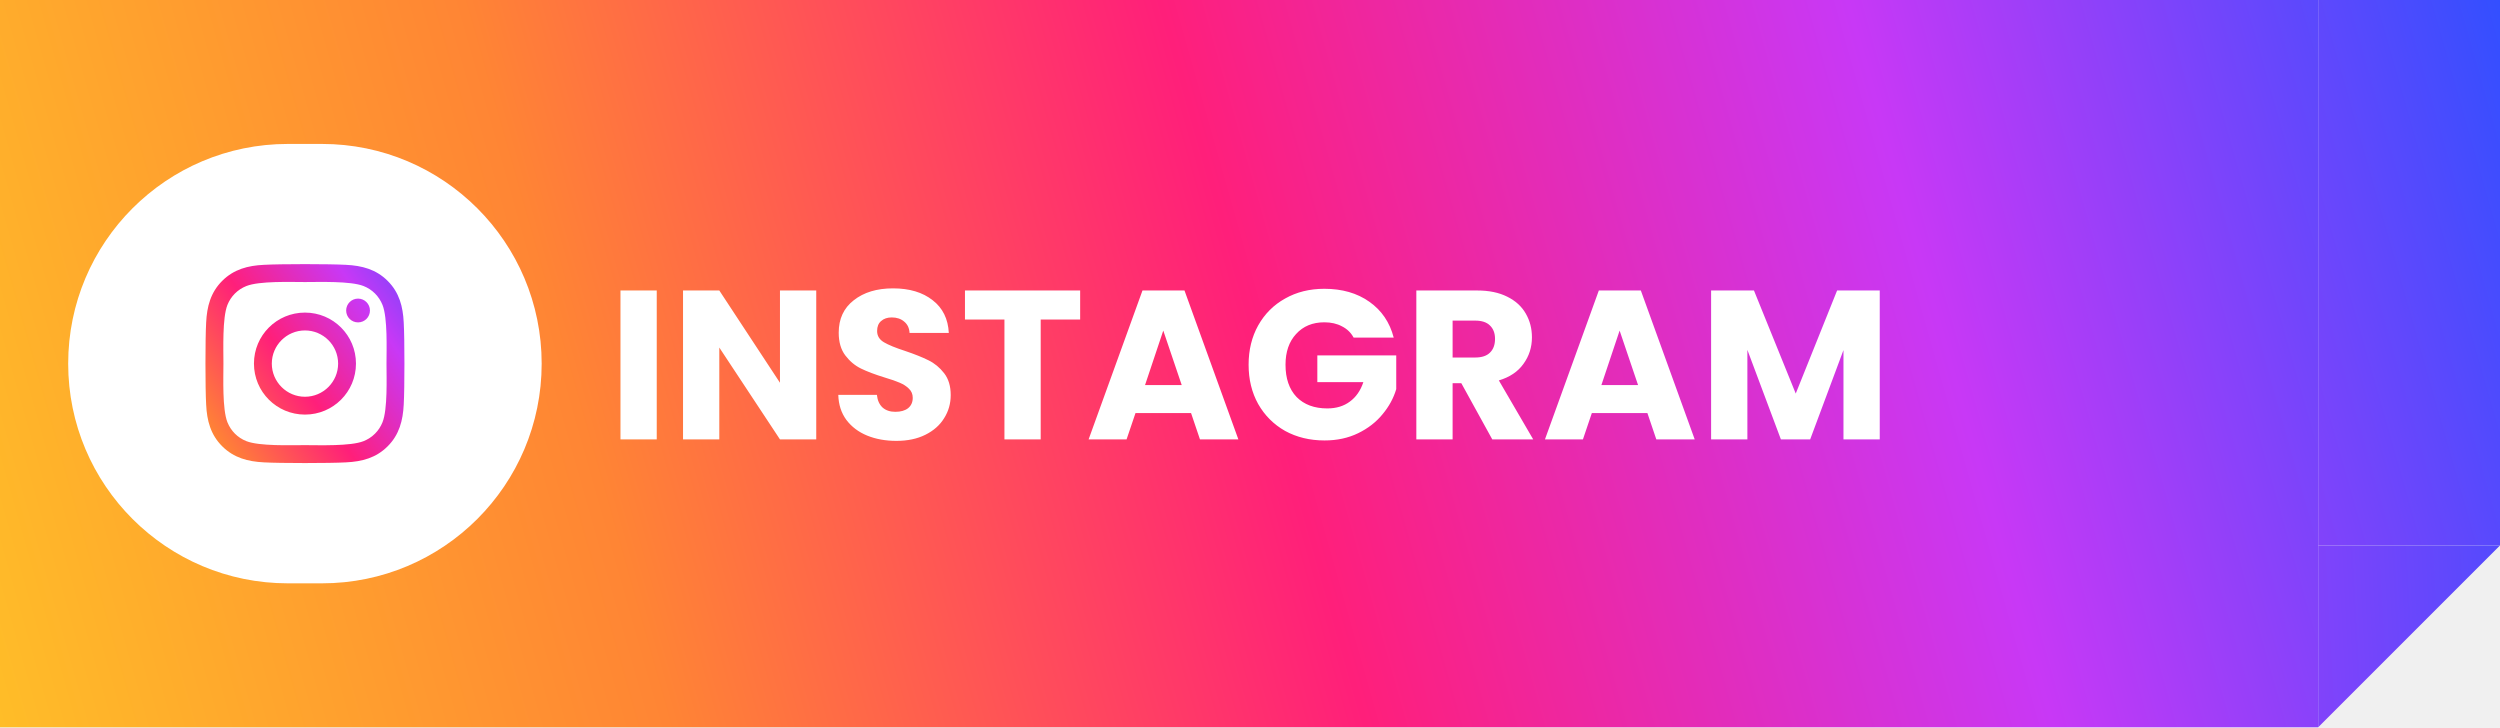
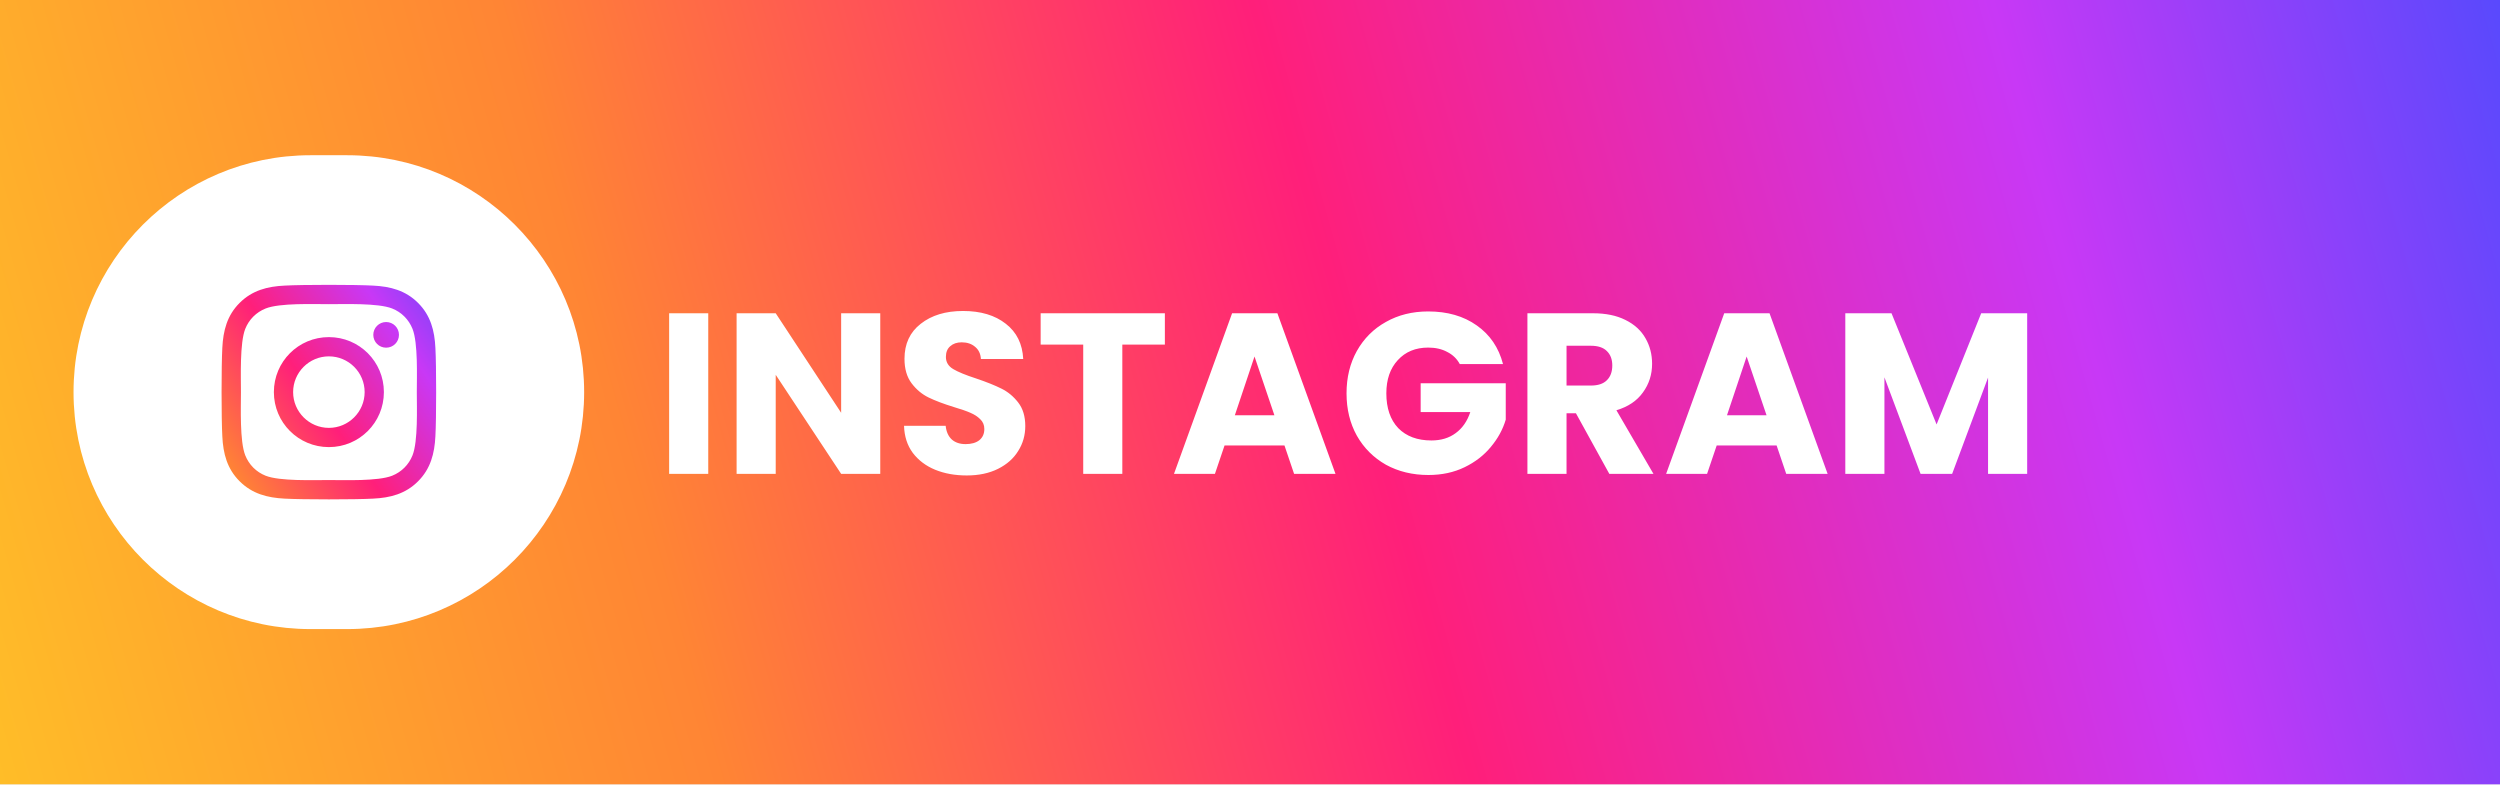
- <svg xmlns="http://www.w3.org/2000/svg" width="165" height="48" viewBox="0 0 165 48" fill="none">
-   <rect width="153" height="48" fill="url(#paint0_linear_403_202)" />
-   <rect x="153" width="12" height="36" fill="url(#paint1_linear_403_202)" />
-   <path d="M153 36H165L159 42L153 48V36Z" fill="url(#paint2_linear_403_202)" />
+ <svg xmlns="http://www.w3.org/2000/svg" width="153" height="48" viewBox="0 0 153 48" fill="none">
+   <path d="M153 0H0V48H153V0Z" fill="url(#paint0_linear_1_85)" />
  <path d="M43.345 19.172V29H40.951V19.172H43.345ZM53.872 29H51.478L47.474 22.938V29H45.08V19.172H47.474L51.478 25.262V19.172H53.872V29ZM59.163 29.098C58.445 29.098 57.801 28.981 57.231 28.748C56.662 28.515 56.205 28.169 55.859 27.712C55.523 27.255 55.346 26.704 55.327 26.06H57.875C57.913 26.424 58.039 26.704 58.253 26.9C58.468 27.087 58.748 27.18 59.093 27.18C59.448 27.18 59.728 27.101 59.933 26.942C60.139 26.774 60.241 26.545 60.241 26.256C60.241 26.013 60.157 25.813 59.989 25.654C59.831 25.495 59.63 25.365 59.387 25.262C59.154 25.159 58.818 25.043 58.379 24.912C57.745 24.716 57.227 24.52 56.825 24.324C56.424 24.128 56.079 23.839 55.789 23.456C55.5 23.073 55.355 22.574 55.355 21.958C55.355 21.043 55.687 20.329 56.349 19.816C57.012 19.293 57.875 19.032 58.939 19.032C60.022 19.032 60.895 19.293 61.557 19.816C62.22 20.329 62.575 21.048 62.621 21.972H60.031C60.013 21.655 59.896 21.407 59.681 21.23C59.467 21.043 59.191 20.95 58.855 20.95C58.566 20.95 58.333 21.029 58.155 21.188C57.978 21.337 57.889 21.557 57.889 21.846C57.889 22.163 58.039 22.411 58.337 22.588C58.636 22.765 59.103 22.957 59.737 23.162C60.372 23.377 60.885 23.582 61.277 23.778C61.679 23.974 62.024 24.259 62.313 24.632C62.603 25.005 62.747 25.486 62.747 26.074C62.747 26.634 62.603 27.143 62.313 27.6C62.033 28.057 61.623 28.421 61.081 28.692C60.54 28.963 59.901 29.098 59.163 29.098ZM71.29 19.172V21.09H68.686V29H66.293V21.09H63.688V19.172H71.29ZM78.61 27.264H74.942L74.354 29H71.848L75.404 19.172H78.176L81.732 29H79.198L78.61 27.264ZM77.994 25.416L76.776 21.818L75.572 25.416H77.994ZM89.338 22.28C89.161 21.953 88.904 21.706 88.568 21.538C88.242 21.361 87.854 21.272 87.406 21.272C86.632 21.272 86.011 21.529 85.544 22.042C85.078 22.546 84.844 23.223 84.844 24.072C84.844 24.977 85.087 25.687 85.572 26.2C86.067 26.704 86.744 26.956 87.602 26.956C88.19 26.956 88.685 26.807 89.086 26.508C89.497 26.209 89.796 25.78 89.982 25.22H86.944V23.456H92.152V25.682C91.975 26.279 91.672 26.835 91.242 27.348C90.822 27.861 90.286 28.277 89.632 28.594C88.979 28.911 88.242 29.07 87.42 29.07C86.45 29.07 85.582 28.86 84.816 28.44C84.06 28.011 83.468 27.418 83.038 26.662C82.618 25.906 82.408 25.043 82.408 24.072C82.408 23.101 82.618 22.238 83.038 21.482C83.468 20.717 84.06 20.124 84.816 19.704C85.572 19.275 86.436 19.06 87.406 19.06C88.582 19.06 89.572 19.345 90.374 19.914C91.186 20.483 91.723 21.272 91.984 22.28H89.338ZM98.49 29L96.446 25.29H95.872V29H93.478V19.172H97.496C98.271 19.172 98.929 19.307 99.47 19.578C100.021 19.849 100.432 20.222 100.702 20.698C100.973 21.165 101.108 21.687 101.108 22.266C101.108 22.919 100.922 23.503 100.548 24.016C100.184 24.529 99.643 24.893 98.924 25.108L101.192 29H98.49ZM95.872 23.596H97.356C97.795 23.596 98.122 23.489 98.336 23.274C98.56 23.059 98.672 22.756 98.672 22.364C98.672 21.991 98.56 21.697 98.336 21.482C98.122 21.267 97.795 21.16 97.356 21.16H95.872V23.596ZM108.729 27.264H105.061L104.473 29H101.967L105.523 19.172H108.295L111.851 29H109.317L108.729 27.264ZM108.113 25.416L106.895 21.818L105.691 25.416H108.113ZM124.063 19.172V29H121.669V23.106L119.471 29H117.539L115.327 23.092V29H112.933V19.172H115.761L118.519 25.976L121.249 19.172H124.063Z" fill="white" />
-   <rect x="4.5" y="9.5" width="31.25" height="29" rx="14.5" fill="white" />
-   <rect width="13.125" height="15" transform="translate(14.5 16.5)" fill="white" />
-   <path d="M20.128 20.631C18.264 20.631 16.761 22.134 16.761 23.997C16.761 25.86 18.264 27.363 20.128 27.363C21.991 27.363 23.494 25.86 23.494 23.997C23.494 22.134 21.991 20.631 20.128 20.631ZM20.128 26.186C18.924 26.186 17.939 25.204 17.939 23.997C17.939 22.79 18.921 21.809 20.128 21.809C21.335 21.809 22.316 22.79 22.316 23.997C22.316 25.204 21.332 26.186 20.128 26.186V26.186ZM24.417 20.493C24.417 20.93 24.065 21.278 23.631 21.278C23.195 21.278 22.846 20.927 22.846 20.493C22.846 20.06 23.198 19.708 23.631 19.708C24.065 19.708 24.417 20.06 24.417 20.493ZM26.646 21.29C26.596 20.238 26.356 19.307 25.586 18.539C24.818 17.771 23.886 17.531 22.835 17.479C21.751 17.417 18.502 17.417 17.418 17.479C16.369 17.528 15.437 17.769 14.667 18.536C13.896 19.304 13.659 20.235 13.606 21.287C13.545 22.371 13.545 25.62 13.606 26.704C13.656 27.756 13.896 28.688 14.667 29.455C15.437 30.223 16.366 30.463 17.418 30.516C18.502 30.577 21.751 30.577 22.835 30.516C23.886 30.466 24.818 30.226 25.586 29.455C26.353 28.688 26.593 27.756 26.646 26.704C26.708 25.62 26.708 22.374 26.646 21.29V21.29ZM25.246 27.867C25.017 28.441 24.575 28.884 23.998 29.115C23.134 29.458 21.083 29.379 20.128 29.379C19.172 29.379 17.119 29.455 16.258 29.115C15.683 28.887 15.241 28.444 15.009 27.867C14.667 27.003 14.746 24.952 14.746 23.997C14.746 23.042 14.67 20.988 15.009 20.127C15.238 19.553 15.68 19.11 16.258 18.879C17.122 18.536 19.172 18.615 20.128 18.615C21.083 18.615 23.136 18.539 23.998 18.879C24.572 19.107 25.014 19.55 25.246 20.127C25.589 20.991 25.509 23.042 25.509 23.997C25.509 24.952 25.589 27.006 25.246 27.867Z" fill="url(#paint3_linear_403_202)" />
+   <path d="M21.25 9.5H19C10.992 9.5 4.5 15.992 4.5 24C4.5 32.008 10.992 38.5 19 38.5H21.25C29.258 38.5 35.75 32.008 35.75 24C35.75 15.992 29.258 9.5 21.25 9.5Z" fill="white" />
+   <path d="M27.625 16.5H14.5V31.5H27.625V16.5Z" fill="white" />
+   <path d="M20.128 20.631C18.264 20.631 16.761 22.134 16.761 23.997C16.761 25.86 18.264 27.363 20.128 27.363C21.991 27.363 23.494 25.86 23.494 23.997C23.494 22.134 21.991 20.631 20.128 20.631ZM20.128 26.186C18.924 26.186 17.939 25.204 17.939 23.997C17.939 22.79 18.921 21.809 20.128 21.809C21.335 21.809 22.316 22.79 22.316 23.997C22.316 25.204 21.332 26.186 20.128 26.186ZM24.417 20.493C24.417 20.93 24.065 21.278 23.631 21.278C23.195 21.278 22.846 20.927 22.846 20.493C22.846 20.06 23.198 19.708 23.631 19.708C24.065 19.708 24.417 20.06 24.417 20.493ZM26.646 21.29C26.596 20.238 26.356 19.307 25.586 18.539C24.818 17.771 23.886 17.531 22.835 17.479C21.751 17.417 18.502 17.417 17.418 17.479C16.369 17.528 15.437 17.769 14.667 18.536C13.896 19.304 13.659 20.235 13.606 21.287C13.545 22.371 13.545 25.62 13.606 26.704C13.656 27.756 13.896 28.688 14.667 29.455C15.437 30.223 16.366 30.463 17.418 30.516C18.502 30.577 21.751 30.577 22.835 30.516C23.886 30.466 24.818 30.226 25.586 29.455C26.353 28.688 26.593 27.756 26.646 26.704C26.708 25.62 26.708 22.374 26.646 21.29ZM25.246 27.867C25.017 28.441 24.575 28.884 23.998 29.115C23.134 29.458 21.083 29.379 20.128 29.379C19.172 29.379 17.119 29.455 16.258 29.115C15.683 28.887 15.241 28.444 15.009 27.867C14.667 27.003 14.746 24.952 14.746 23.997C14.746 23.042 14.67 20.988 15.009 20.127C15.238 19.553 15.68 19.11 16.258 18.879C17.122 18.536 19.172 18.615 20.128 18.615C21.083 18.615 23.136 18.539 23.998 18.879C24.572 19.107 25.014 19.55 25.246 20.127C25.589 20.991 25.509 23.042 25.509 23.997C25.509 24.952 25.589 27.006 25.246 27.867Z" fill="url(#paint1_linear_1_85)" />
  <defs>
-     <linearGradient id="paint0_linear_403_202" x1="164" y1="1.5" x2="3.74631e-06" y2="48" gradientUnits="userSpaceOnUse">
+     <linearGradient id="paint0_linear_1_85" x1="164" y1="1.5" x2="4.38857e-06" y2="48" gradientUnits="userSpaceOnUse">
      <stop stop-color="#334FFF" />
      <stop offset="0.235" stop-color="#C838F6" />
      <stop offset="0.491" stop-color="#FF1F7A" />
      <stop offset="0.751" stop-color="#FF8534" />
      <stop offset="1" stop-color="#FFBD28" />
    </linearGradient>
-     <linearGradient id="paint1_linear_403_202" x1="165" y1="-6.1281e-07" x2="0.5" y2="47" gradientUnits="userSpaceOnUse">
-       <stop stop-color="#334FFF" />
-       <stop offset="0.235" stop-color="#C838F6" />
-       <stop offset="0.491" stop-color="#FF1F7A" stop-opacity="0" />
-       <stop offset="0.751" stop-color="#FF8534" stop-opacity="0" />
-       <stop offset="1" stop-color="#FFBD28" stop-opacity="0" />
-     </linearGradient>
-     <linearGradient id="paint2_linear_403_202" x1="174" y1="37.5" x2="0.5" y2="47" gradientUnits="userSpaceOnUse">
-       <stop stop-color="#334FFF" />
-       <stop offset="0.235" stop-color="#C838F6" />
-       <stop offset="0.491" stop-color="#FF1F7A" stop-opacity="0" />
-       <stop offset="0.751" stop-color="#FF8534" stop-opacity="0" />
-       <stop offset="1" stop-color="#FFBD28" stop-opacity="0" />
-     </linearGradient>
-     <linearGradient id="paint3_linear_403_202" x1="30.5" y1="17" x2="8" y2="32.5" gradientUnits="userSpaceOnUse">
+     <linearGradient id="paint1_linear_1_85" x1="30.5" y1="17" x2="8" y2="32.5" gradientUnits="userSpaceOnUse">
      <stop stop-color="#334FFF" />
      <stop offset="0.256" stop-color="#C838F6" />
      <stop offset="0.491" stop-color="#FF1F7A" />
      <stop offset="0.741" stop-color="#FF8534" />
      <stop offset="1" stop-color="#0F174B" stop-opacity="0.296" />
      <stop offset="1" stop-color="#FFBD28" />
    </linearGradient>
  </defs>
</svg>
